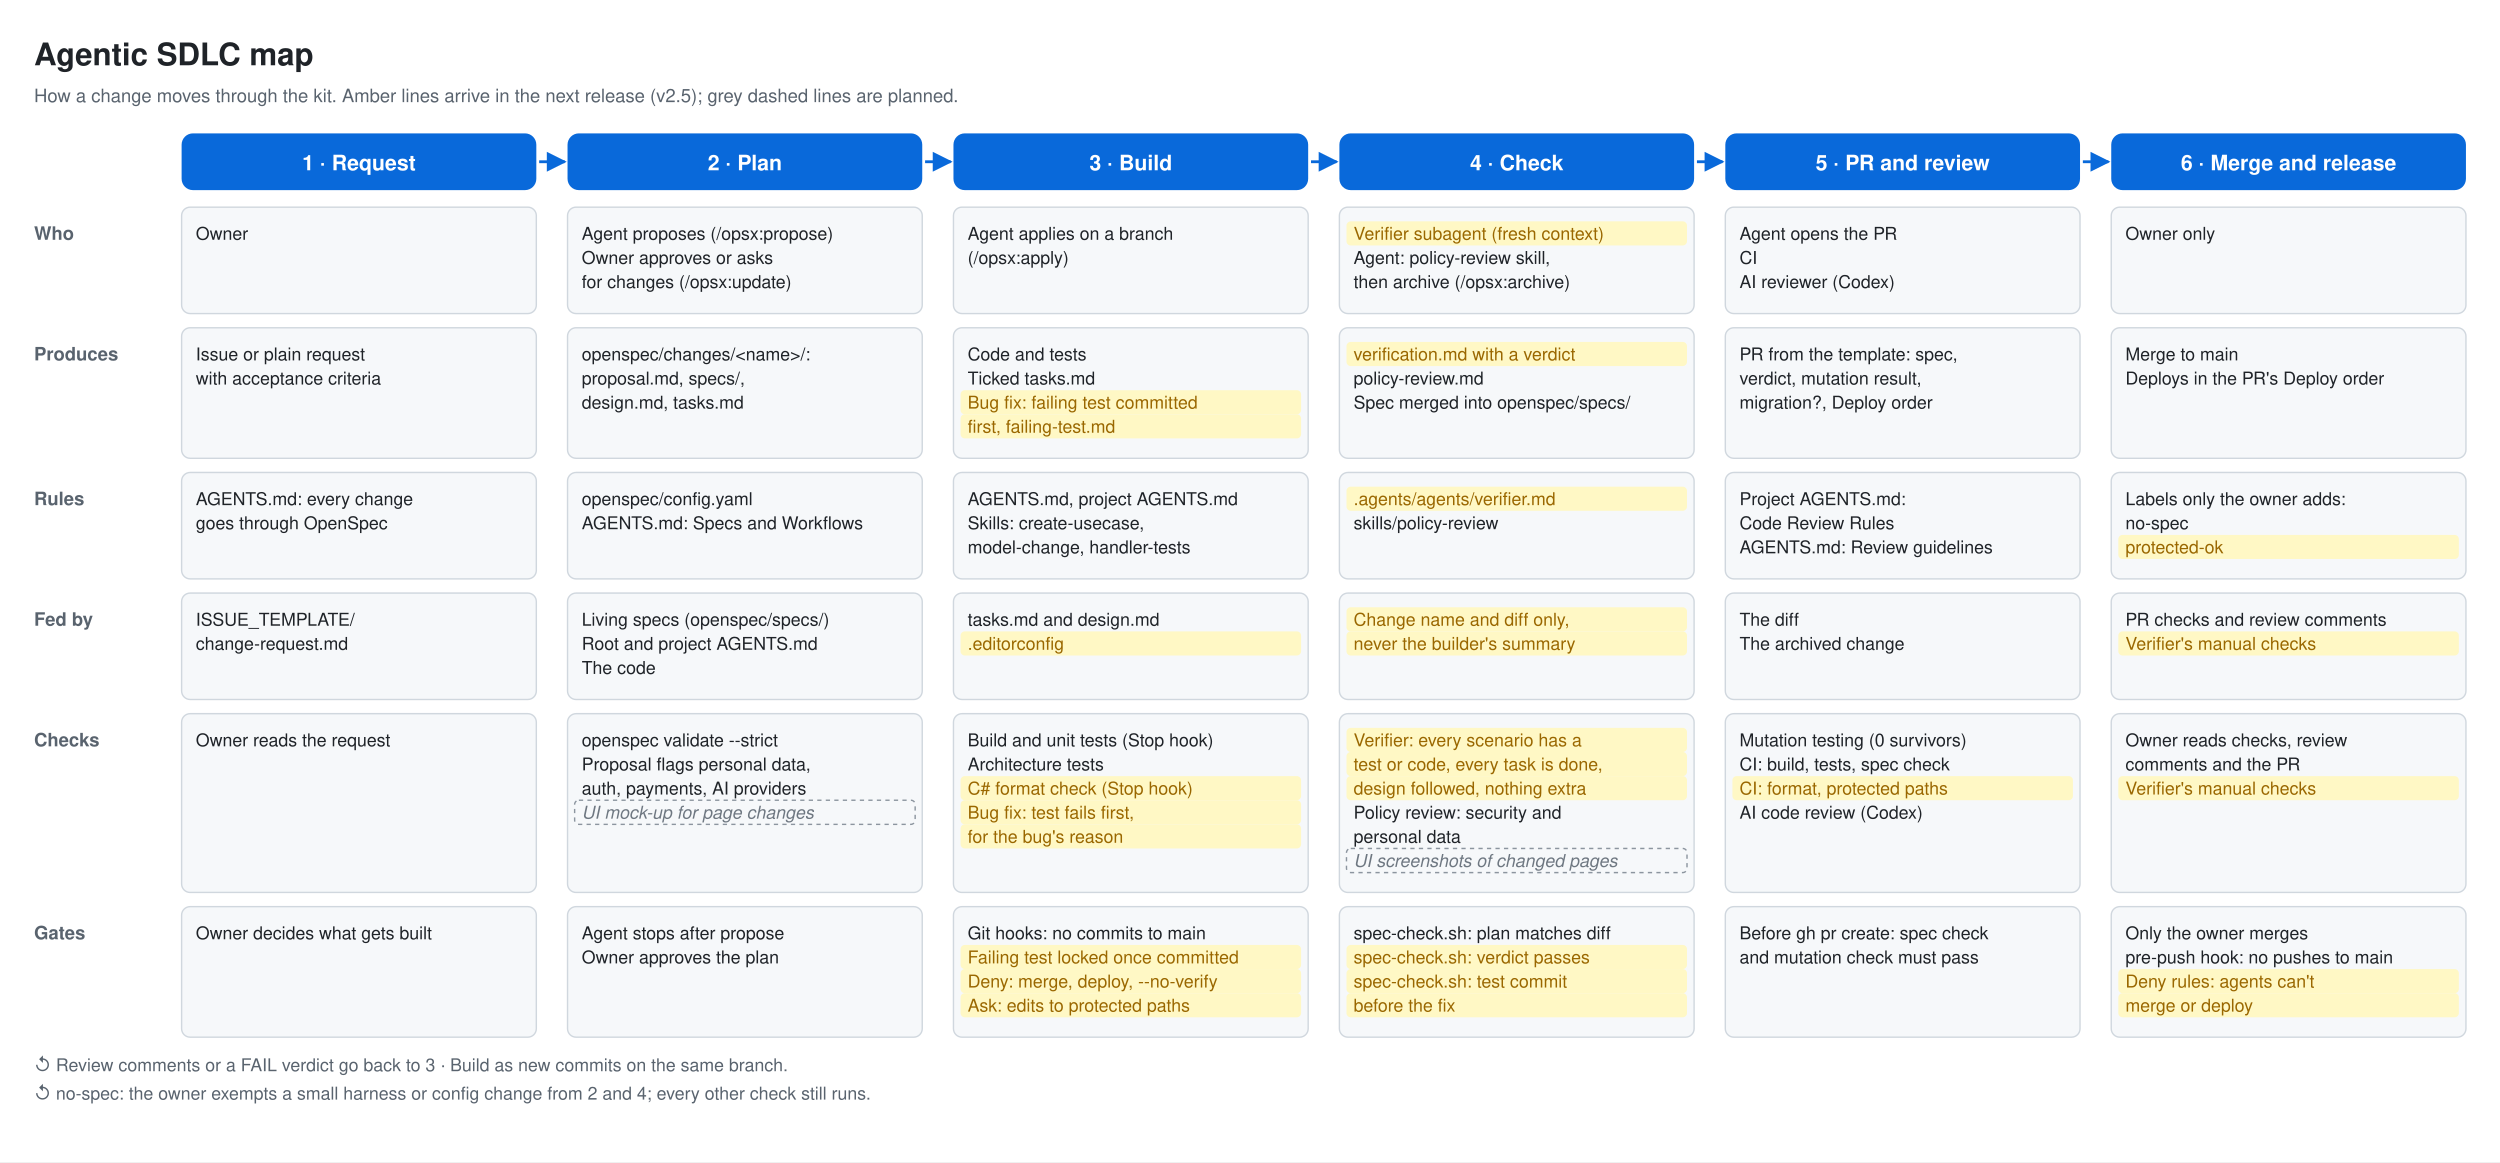
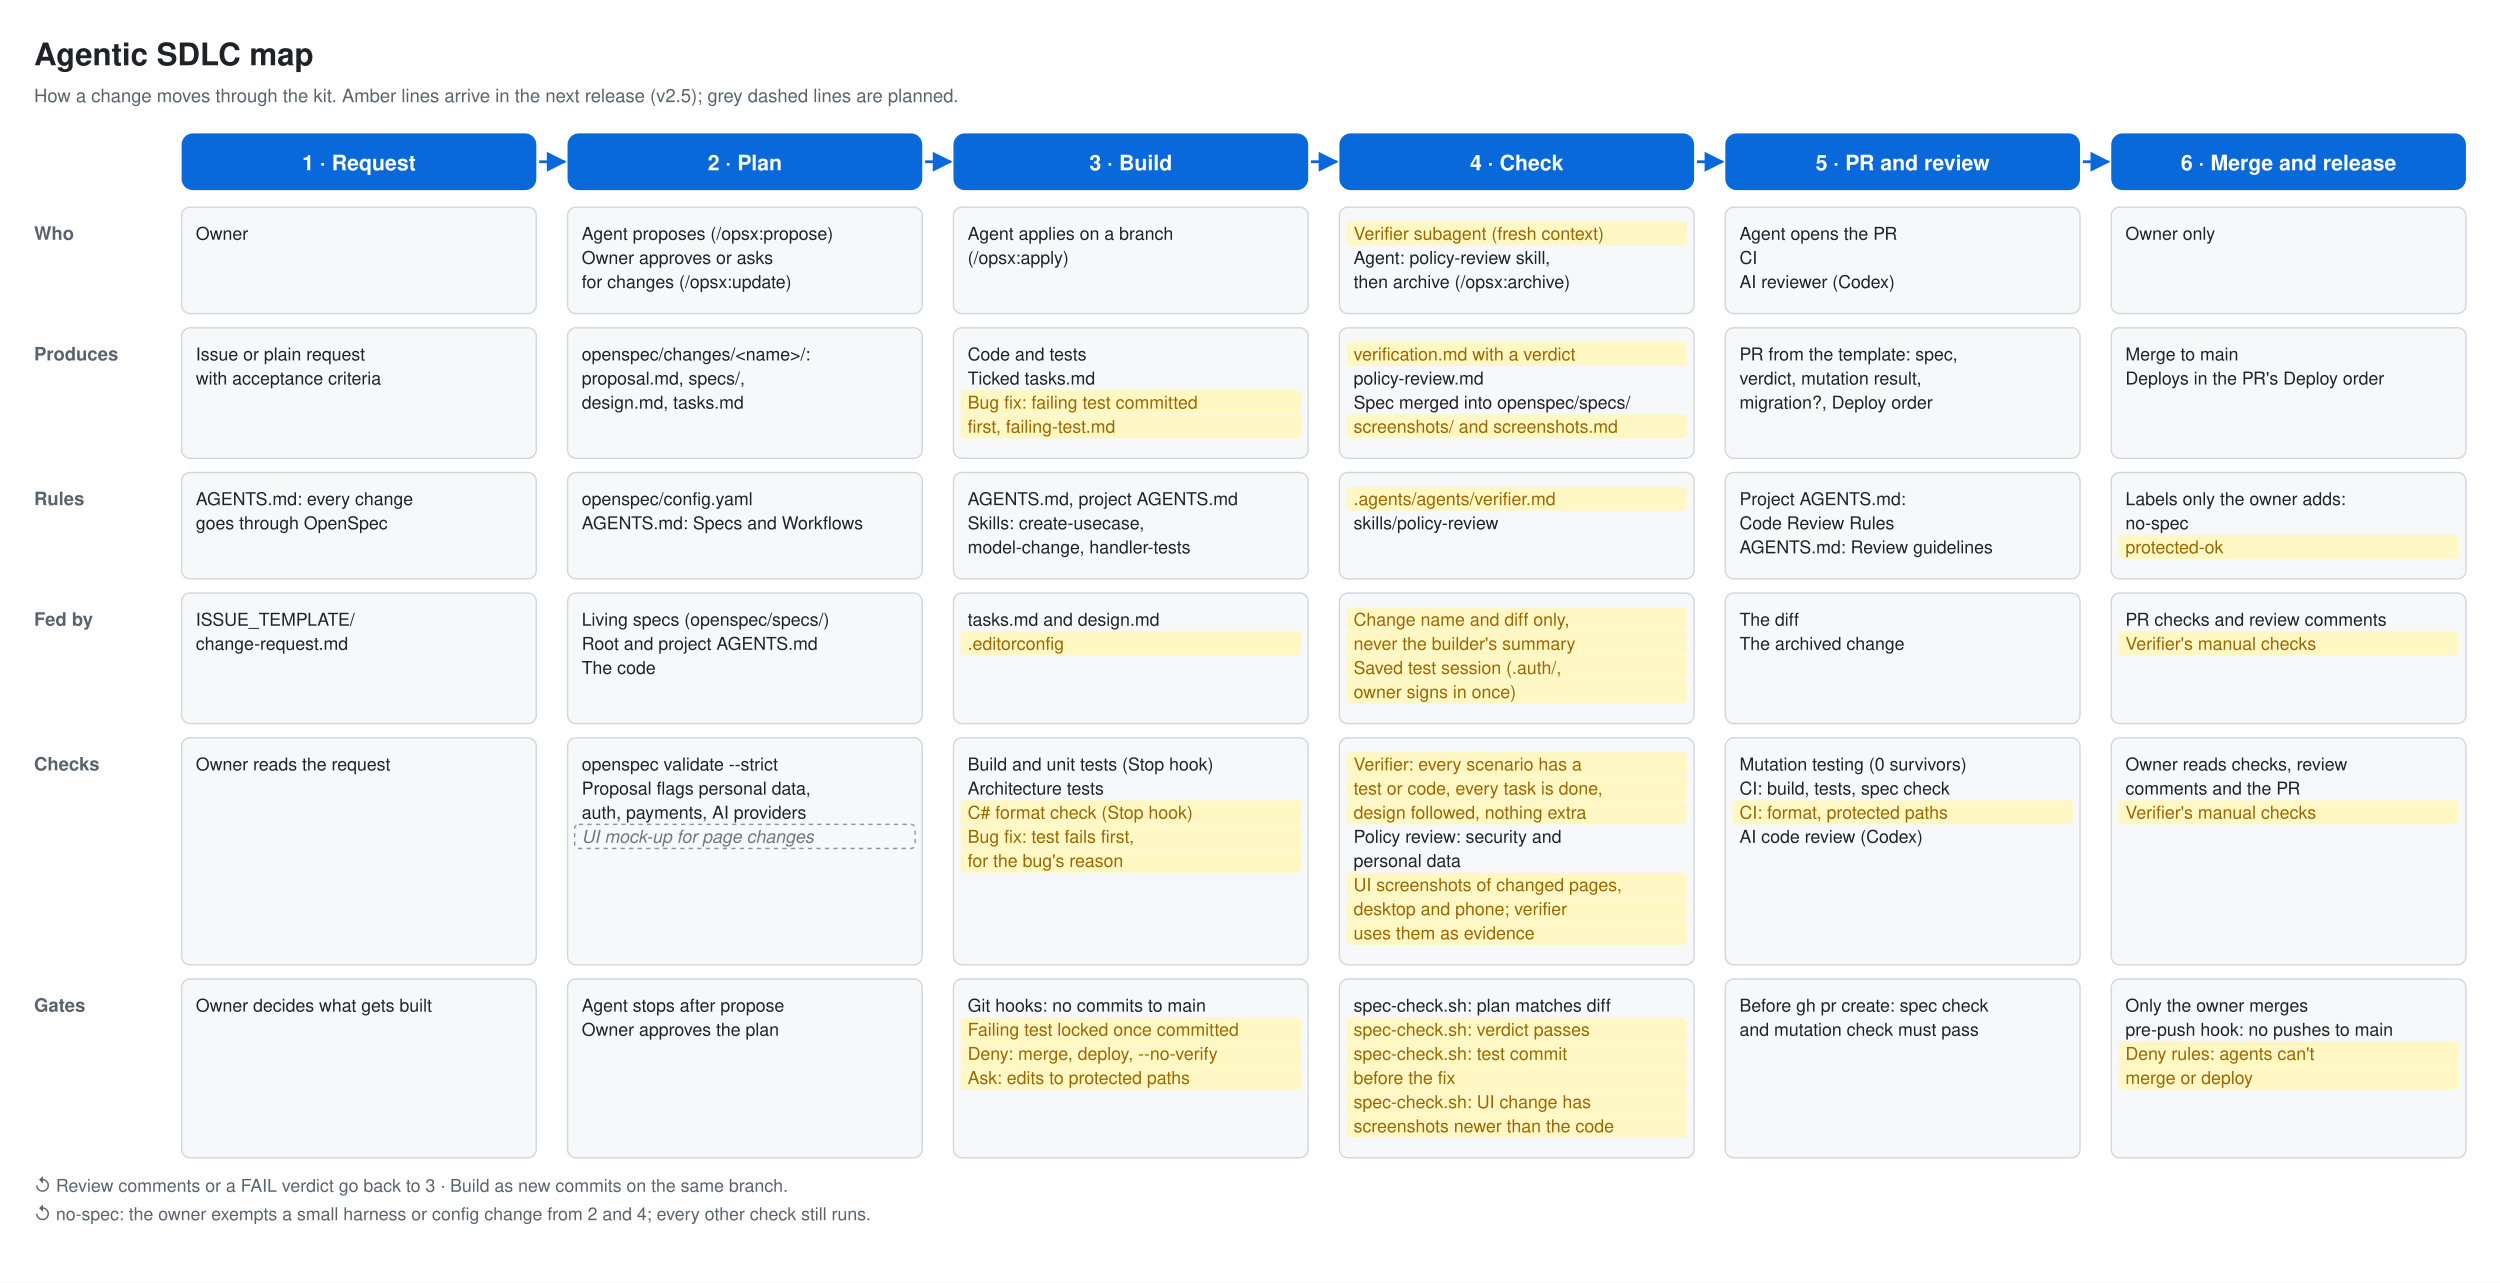
- <svg xmlns="http://www.w3.org/2000/svg" width="1762" height="819" viewBox="0 0 1762 819" font-family="-apple-system, 'Segoe UI', Helvetica, Arial, sans-serif">
+ <svg xmlns="http://www.w3.org/2000/svg" width="1762" height="904" viewBox="0 0 1762 904" font-family="-apple-system, 'Segoe UI', Helvetica, Arial, sans-serif">
  <rect width="100%" height="100%" fill="#ffffff" />
  <defs>
    <marker id="arrow" viewBox="0 0 10 10" refX="9" refY="5" markerWidth="7" markerHeight="7" orient="auto">
      <path d="M0,0 L10,5 L0,10 z" fill="#0969da" />
    </marker>
  </defs>
  <text x="24" y="46" font-size="22" font-weight="600" fill="#1f2328">Agentic SDLC map</text>
  <text x="24" y="72" font-size="13" fill="#59636e">How a change moves through the kit. Amber lines arrive in the next release (v2.5); grey dashed lines are planned.</text>
  <rect x="128" y="94" width="250" height="40" rx="8" fill="#0969da" />
  <text x="253.0" y="120" font-size="15" font-weight="600" fill="#ffffff" text-anchor="middle">1 · Request</text>
  <line x1="380" y1="114.0" x2="398" y2="114.0" stroke="#0969da" stroke-width="2" marker-end="url(#arrow)" />
  <rect x="400" y="94" width="250" height="40" rx="8" fill="#0969da" />
  <text x="525.0" y="120" font-size="15" font-weight="600" fill="#ffffff" text-anchor="middle">2 · Plan</text>
  <line x1="652" y1="114.0" x2="670" y2="114.0" stroke="#0969da" stroke-width="2" marker-end="url(#arrow)" />
  <rect x="672" y="94" width="250" height="40" rx="8" fill="#0969da" />
  <text x="797.0" y="120" font-size="15" font-weight="600" fill="#ffffff" text-anchor="middle">3 · Build</text>
  <line x1="924" y1="114.0" x2="942" y2="114.0" stroke="#0969da" stroke-width="2" marker-end="url(#arrow)" />
  <rect x="944" y="94" width="250" height="40" rx="8" fill="#0969da" />
  <text x="1069.0" y="120" font-size="15" font-weight="600" fill="#ffffff" text-anchor="middle">4 · Check</text>
  <line x1="1196" y1="114.0" x2="1214" y2="114.0" stroke="#0969da" stroke-width="2" marker-end="url(#arrow)" />
  <rect x="1216" y="94" width="250" height="40" rx="8" fill="#0969da" />
  <text x="1341.0" y="120" font-size="15" font-weight="600" fill="#ffffff" text-anchor="middle">5 · PR and review</text>
  <line x1="1468" y1="114.0" x2="1486" y2="114.0" stroke="#0969da" stroke-width="2" marker-end="url(#arrow)" />
  <rect x="1488" y="94" width="250" height="40" rx="8" fill="#0969da" />
  <text x="1613.0" y="120" font-size="15" font-weight="600" fill="#ffffff" text-anchor="middle">6 · Merge and release</text>
  <text x="24" y="169" font-size="13" font-weight="600" fill="#59636e">Who</text>
  <rect x="128" y="146" width="250" height="75" rx="6" fill="#f6f8fa" stroke="#d0d7de" />
  <text x="138" y="169" font-size="12.5" fill="#1f2328">Owner</text>
  <rect x="400" y="146" width="250" height="75" rx="6" fill="#f6f8fa" stroke="#d0d7de" />
  <text x="410" y="169" font-size="12.5" fill="#1f2328">Agent proposes (/opsx:propose)</text>
  <text x="410" y="186" font-size="12.5" fill="#1f2328">Owner approves or asks</text>
  <text x="410" y="203" font-size="12.5" fill="#1f2328">for changes (/opsx:update)</text>
  <rect x="672" y="146" width="250" height="75" rx="6" fill="#f6f8fa" stroke="#d0d7de" />
  <text x="682" y="169" font-size="12.5" fill="#1f2328">Agent applies on a branch</text>
  <text x="682" y="186" font-size="12.5" fill="#1f2328">(/opsx:apply)</text>
  <rect x="944" y="146" width="250" height="75" rx="6" fill="#f6f8fa" stroke="#d0d7de" />
  <rect x="949" y="156" width="240" height="17" rx="3" fill="#fff8c5" />
  <text x="954" y="169" font-size="12.5" fill="#9a6700">Verifier subagent (fresh context)</text>
  <text x="954" y="186" font-size="12.5" fill="#1f2328">Agent: policy-review skill,</text>
  <text x="954" y="203" font-size="12.5" fill="#1f2328">then archive (/opsx:archive)</text>
  <rect x="1216" y="146" width="250" height="75" rx="6" fill="#f6f8fa" stroke="#d0d7de" />
  <text x="1226" y="169" font-size="12.5" fill="#1f2328">Agent opens the PR</text>
  <text x="1226" y="186" font-size="12.5" fill="#1f2328">CI</text>
  <text x="1226" y="203" font-size="12.5" fill="#1f2328">AI reviewer (Codex)</text>
  <rect x="1488" y="146" width="250" height="75" rx="6" fill="#f6f8fa" stroke="#d0d7de" />
  <text x="1498" y="169" font-size="12.5" fill="#1f2328">Owner only</text>
  <text x="24" y="254" font-size="13" font-weight="600" fill="#59636e">Produces</text>
  <rect x="128" y="231" width="250" height="92" rx="6" fill="#f6f8fa" stroke="#d0d7de" />
  <text x="138" y="254" font-size="12.5" fill="#1f2328">Issue or plain request</text>
  <text x="138" y="271" font-size="12.5" fill="#1f2328">with acceptance criteria</text>
  <rect x="400" y="231" width="250" height="92" rx="6" fill="#f6f8fa" stroke="#d0d7de" />
  <text x="410" y="254" font-size="12.5" fill="#1f2328">openspec/changes/&lt;name&gt;/:</text>
  <text x="410" y="271" font-size="12.5" fill="#1f2328">proposal.md, specs/,</text>
  <text x="410" y="288" font-size="12.5" fill="#1f2328">design.md, tasks.md</text>
  <rect x="672" y="231" width="250" height="92" rx="6" fill="#f6f8fa" stroke="#d0d7de" />
  <text x="682" y="254" font-size="12.5" fill="#1f2328">Code and tests</text>
  <text x="682" y="271" font-size="12.5" fill="#1f2328">Ticked tasks.md</text>
  <rect x="677" y="275" width="240" height="17" rx="3" fill="#fff8c5" />
  <text x="682" y="288" font-size="12.5" fill="#9a6700">Bug fix: failing test committed</text>
  <rect x="677" y="292" width="240" height="17" rx="3" fill="#fff8c5" />
  <text x="682" y="305" font-size="12.5" fill="#9a6700">first, failing-test.md</text>
  <rect x="944" y="231" width="250" height="92" rx="6" fill="#f6f8fa" stroke="#d0d7de" />
  <rect x="949" y="241" width="240" height="17" rx="3" fill="#fff8c5" />
  <text x="954" y="254" font-size="12.5" fill="#9a6700">verification.md with a verdict</text>
  <text x="954" y="271" font-size="12.5" fill="#1f2328">policy-review.md</text>
  <text x="954" y="288" font-size="12.5" fill="#1f2328">Spec merged into openspec/specs/</text>
+   <rect x="949" y="292" width="240" height="17" rx="3" fill="#fff8c5" />
+   <text x="954" y="305" font-size="12.5" fill="#9a6700">screenshots/ and screenshots.md</text>
  <rect x="1216" y="231" width="250" height="92" rx="6" fill="#f6f8fa" stroke="#d0d7de" />
  <text x="1226" y="254" font-size="12.5" fill="#1f2328">PR from the template: spec,</text>
  <text x="1226" y="271" font-size="12.5" fill="#1f2328">verdict, mutation result,</text>
  <text x="1226" y="288" font-size="12.5" fill="#1f2328">migration?, Deploy order</text>
  <rect x="1488" y="231" width="250" height="92" rx="6" fill="#f6f8fa" stroke="#d0d7de" />
  <text x="1498" y="254" font-size="12.5" fill="#1f2328">Merge to main</text>
  <text x="1498" y="271" font-size="12.5" fill="#1f2328">Deploys in the PR's Deploy order</text>
  <text x="24" y="356" font-size="13" font-weight="600" fill="#59636e">Rules</text>
  <rect x="128" y="333" width="250" height="75" rx="6" fill="#f6f8fa" stroke="#d0d7de" />
  <text x="138" y="356" font-size="12.5" fill="#1f2328">AGENTS.md: every change</text>
  <text x="138" y="373" font-size="12.5" fill="#1f2328">goes through OpenSpec</text>
  <rect x="400" y="333" width="250" height="75" rx="6" fill="#f6f8fa" stroke="#d0d7de" />
  <text x="410" y="356" font-size="12.5" fill="#1f2328">openspec/config.yaml</text>
  <text x="410" y="373" font-size="12.5" fill="#1f2328">AGENTS.md: Specs and Workflows</text>
  <rect x="672" y="333" width="250" height="75" rx="6" fill="#f6f8fa" stroke="#d0d7de" />
  <text x="682" y="356" font-size="12.5" fill="#1f2328">AGENTS.md, project AGENTS.md</text>
  <text x="682" y="373" font-size="12.5" fill="#1f2328">Skills: create-usecase,</text>
  <text x="682" y="390" font-size="12.5" fill="#1f2328">model-change, handler-tests</text>
  <rect x="944" y="333" width="250" height="75" rx="6" fill="#f6f8fa" stroke="#d0d7de" />
  <rect x="949" y="343" width="240" height="17" rx="3" fill="#fff8c5" />
  <text x="954" y="356" font-size="12.5" fill="#9a6700">.agents/agents/verifier.md</text>
  <text x="954" y="373" font-size="12.5" fill="#1f2328">skills/policy-review</text>
  <rect x="1216" y="333" width="250" height="75" rx="6" fill="#f6f8fa" stroke="#d0d7de" />
  <text x="1226" y="356" font-size="12.5" fill="#1f2328">Project AGENTS.md:</text>
  <text x="1226" y="373" font-size="12.5" fill="#1f2328">Code Review Rules</text>
  <text x="1226" y="390" font-size="12.5" fill="#1f2328">AGENTS.md: Review guidelines</text>
  <rect x="1488" y="333" width="250" height="75" rx="6" fill="#f6f8fa" stroke="#d0d7de" />
  <text x="1498" y="356" font-size="12.5" fill="#1f2328">Labels only the owner adds:</text>
  <text x="1498" y="373" font-size="12.5" fill="#1f2328">no-spec</text>
  <rect x="1493" y="377" width="240" height="17" rx="3" fill="#fff8c5" />
  <text x="1498" y="390" font-size="12.5" fill="#9a6700">protected-ok</text>
  <text x="24" y="441" font-size="13" font-weight="600" fill="#59636e">Fed by</text>
-   <rect x="128" y="418" width="250" height="75" rx="6" fill="#f6f8fa" stroke="#d0d7de" />
+   <rect x="128" y="418" width="250" height="92" rx="6" fill="#f6f8fa" stroke="#d0d7de" />
  <text x="138" y="441" font-size="12.5" fill="#1f2328">ISSUE_TEMPLATE/</text>
  <text x="138" y="458" font-size="12.5" fill="#1f2328">change-request.md</text>
-   <rect x="400" y="418" width="250" height="75" rx="6" fill="#f6f8fa" stroke="#d0d7de" />
+   <rect x="400" y="418" width="250" height="92" rx="6" fill="#f6f8fa" stroke="#d0d7de" />
  <text x="410" y="441" font-size="12.5" fill="#1f2328">Living specs (openspec/specs/)</text>
  <text x="410" y="458" font-size="12.5" fill="#1f2328">Root and project AGENTS.md</text>
  <text x="410" y="475" font-size="12.5" fill="#1f2328">The code</text>
-   <rect x="672" y="418" width="250" height="75" rx="6" fill="#f6f8fa" stroke="#d0d7de" />
+   <rect x="672" y="418" width="250" height="92" rx="6" fill="#f6f8fa" stroke="#d0d7de" />
  <text x="682" y="441" font-size="12.5" fill="#1f2328">tasks.md and design.md</text>
  <rect x="677" y="445" width="240" height="17" rx="3" fill="#fff8c5" />
  <text x="682" y="458" font-size="12.5" fill="#9a6700">.editorconfig</text>
-   <rect x="944" y="418" width="250" height="75" rx="6" fill="#f6f8fa" stroke="#d0d7de" />
+   <rect x="944" y="418" width="250" height="92" rx="6" fill="#f6f8fa" stroke="#d0d7de" />
  <rect x="949" y="428" width="240" height="17" rx="3" fill="#fff8c5" />
  <text x="954" y="441" font-size="12.5" fill="#9a6700">Change name and diff only,</text>
  <rect x="949" y="445" width="240" height="17" rx="3" fill="#fff8c5" />
  <text x="954" y="458" font-size="12.5" fill="#9a6700">never the builder's summary</text>
-   <rect x="1216" y="418" width="250" height="75" rx="6" fill="#f6f8fa" stroke="#d0d7de" />
+   <rect x="949" y="462" width="240" height="17" rx="3" fill="#fff8c5" />
+   <text x="954" y="475" font-size="12.5" fill="#9a6700">Saved test session (.auth/,</text>
+   <rect x="949" y="479" width="240" height="17" rx="3" fill="#fff8c5" />
+   <text x="954" y="492" font-size="12.5" fill="#9a6700">owner signs in once)</text>
+   <rect x="1216" y="418" width="250" height="92" rx="6" fill="#f6f8fa" stroke="#d0d7de" />
  <text x="1226" y="441" font-size="12.5" fill="#1f2328">The diff</text>
  <text x="1226" y="458" font-size="12.5" fill="#1f2328">The archived change</text>
-   <rect x="1488" y="418" width="250" height="75" rx="6" fill="#f6f8fa" stroke="#d0d7de" />
+   <rect x="1488" y="418" width="250" height="92" rx="6" fill="#f6f8fa" stroke="#d0d7de" />
  <text x="1498" y="441" font-size="12.5" fill="#1f2328">PR checks and review comments</text>
  <rect x="1493" y="445" width="240" height="17" rx="3" fill="#fff8c5" />
  <text x="1498" y="458" font-size="12.5" fill="#9a6700">Verifier's manual checks</text>
-   <text x="24" y="526" font-size="13" font-weight="600" fill="#59636e">Checks</text>
-   <rect x="128" y="503" width="250" height="126" rx="6" fill="#f6f8fa" stroke="#d0d7de" />
-   <text x="138" y="526" font-size="12.5" fill="#1f2328">Owner reads the request</text>
-   <rect x="400" y="503" width="250" height="126" rx="6" fill="#f6f8fa" stroke="#d0d7de" />
-   <text x="410" y="526" font-size="12.5" fill="#1f2328">openspec validate --strict</text>
-   <text x="410" y="543" font-size="12.5" fill="#1f2328">Proposal flags personal data,</text>
-   <text x="410" y="560" font-size="12.5" fill="#1f2328">auth, payments, AI providers</text>
-   <rect x="405" y="564" width="240" height="17" rx="3" fill="none" stroke="#8c959f" stroke-dasharray="3 3" />
-   <text x="410" y="577" font-size="12.5" fill="#6e7781" font-style="italic">UI mock-up for page changes</text>
-   <rect x="672" y="503" width="250" height="126" rx="6" fill="#f6f8fa" stroke="#d0d7de" />
-   <text x="682" y="526" font-size="12.5" fill="#1f2328">Build and unit tests (Stop hook)</text>
-   <text x="682" y="543" font-size="12.5" fill="#1f2328">Architecture tests</text>
-   <rect x="677" y="547" width="240" height="17" rx="3" fill="#fff8c5" />
-   <text x="682" y="560" font-size="12.5" fill="#9a6700">C# format check (Stop hook)</text>
+   <text x="24" y="543" font-size="13" font-weight="600" fill="#59636e">Checks</text>
+   <rect x="128" y="520" width="250" height="160" rx="6" fill="#f6f8fa" stroke="#d0d7de" />
+   <text x="138" y="543" font-size="12.5" fill="#1f2328">Owner reads the request</text>
+   <rect x="400" y="520" width="250" height="160" rx="6" fill="#f6f8fa" stroke="#d0d7de" />
+   <text x="410" y="543" font-size="12.5" fill="#1f2328">openspec validate --strict</text>
+   <text x="410" y="560" font-size="12.5" fill="#1f2328">Proposal flags personal data,</text>
+   <text x="410" y="577" font-size="12.5" fill="#1f2328">auth, payments, AI providers</text>
+   <rect x="405" y="581" width="240" height="17" rx="3" fill="none" stroke="#8c959f" stroke-dasharray="3 3" />
+   <text x="410" y="594" font-size="12.5" fill="#6e7781" font-style="italic">UI mock-up for page changes</text>
+   <rect x="672" y="520" width="250" height="160" rx="6" fill="#f6f8fa" stroke="#d0d7de" />
+   <text x="682" y="543" font-size="12.5" fill="#1f2328">Build and unit tests (Stop hook)</text>
+   <text x="682" y="560" font-size="12.5" fill="#1f2328">Architecture tests</text>
  <rect x="677" y="564" width="240" height="17" rx="3" fill="#fff8c5" />
-   <text x="682" y="577" font-size="12.5" fill="#9a6700">Bug fix: test fails first,</text>
+   <text x="682" y="577" font-size="12.5" fill="#9a6700">C# format check (Stop hook)</text>
  <rect x="677" y="581" width="240" height="17" rx="3" fill="#fff8c5" />
-   <text x="682" y="594" font-size="12.5" fill="#9a6700">for the bug's reason</text>
-   <rect x="944" y="503" width="250" height="126" rx="6" fill="#f6f8fa" stroke="#d0d7de" />
-   <rect x="949" y="513" width="240" height="17" rx="3" fill="#fff8c5" />
-   <text x="954" y="526" font-size="12.5" fill="#9a6700">Verifier: every scenario has a</text>
+   <text x="682" y="594" font-size="12.5" fill="#9a6700">Bug fix: test fails first,</text>
+   <rect x="677" y="598" width="240" height="17" rx="3" fill="#fff8c5" />
+   <text x="682" y="611" font-size="12.5" fill="#9a6700">for the bug's reason</text>
+   <rect x="944" y="520" width="250" height="160" rx="6" fill="#f6f8fa" stroke="#d0d7de" />
  <rect x="949" y="530" width="240" height="17" rx="3" fill="#fff8c5" />
-   <text x="954" y="543" font-size="12.5" fill="#9a6700">test or code, every task is done,</text>
+   <text x="954" y="543" font-size="12.5" fill="#9a6700">Verifier: every scenario has a</text>
  <rect x="949" y="547" width="240" height="17" rx="3" fill="#fff8c5" />
-   <text x="954" y="560" font-size="12.5" fill="#9a6700">design followed, nothing extra</text>
-   <text x="954" y="577" font-size="12.5" fill="#1f2328">Policy review: security and</text>
-   <text x="954" y="594" font-size="12.5" fill="#1f2328">personal data</text>
-   <rect x="949" y="598" width="240" height="17" rx="3" fill="none" stroke="#8c959f" stroke-dasharray="3 3" />
-   <text x="954" y="611" font-size="12.5" fill="#6e7781" font-style="italic">UI screenshots of changed pages</text>
-   <rect x="1216" y="503" width="250" height="126" rx="6" fill="#f6f8fa" stroke="#d0d7de" />
-   <text x="1226" y="526" font-size="12.5" fill="#1f2328">Mutation testing (0 survivors)</text>
-   <text x="1226" y="543" font-size="12.5" fill="#1f2328">CI: build, tests, spec check</text>
-   <rect x="1221" y="547" width="240" height="17" rx="3" fill="#fff8c5" />
-   <text x="1226" y="560" font-size="12.5" fill="#9a6700">CI: format, protected paths</text>
-   <text x="1226" y="577" font-size="12.5" fill="#1f2328">AI code review (Codex)</text>
-   <rect x="1488" y="503" width="250" height="126" rx="6" fill="#f6f8fa" stroke="#d0d7de" />
-   <text x="1498" y="526" font-size="12.5" fill="#1f2328">Owner reads checks, review</text>
-   <text x="1498" y="543" font-size="12.5" fill="#1f2328">comments and the PR</text>
-   <rect x="1493" y="547" width="240" height="17" rx="3" fill="#fff8c5" />
-   <text x="1498" y="560" font-size="12.5" fill="#9a6700">Verifier's manual checks</text>
-   <text x="24" y="662" font-size="13" font-weight="600" fill="#59636e">Gates</text>
-   <rect x="128" y="639" width="250" height="92" rx="6" fill="#f6f8fa" stroke="#d0d7de" />
-   <text x="138" y="662" font-size="12.5" fill="#1f2328">Owner decides what gets built</text>
-   <rect x="400" y="639" width="250" height="92" rx="6" fill="#f6f8fa" stroke="#d0d7de" />
-   <text x="410" y="662" font-size="12.5" fill="#1f2328">Agent stops after propose</text>
-   <text x="410" y="679" font-size="12.5" fill="#1f2328">Owner approves the plan</text>
-   <rect x="672" y="639" width="250" height="92" rx="6" fill="#f6f8fa" stroke="#d0d7de" />
-   <text x="682" y="662" font-size="12.5" fill="#1f2328">Git hooks: no commits to main</text>
-   <rect x="677" y="666" width="240" height="17" rx="3" fill="#fff8c5" />
-   <text x="682" y="679" font-size="12.5" fill="#9a6700">Failing test locked once committed</text>
-   <rect x="677" y="683" width="240" height="17" rx="3" fill="#fff8c5" />
-   <text x="682" y="696" font-size="12.5" fill="#9a6700">Deny: merge, deploy, --no-verify</text>
-   <rect x="677" y="700" width="240" height="17" rx="3" fill="#fff8c5" />
-   <text x="682" y="713" font-size="12.5" fill="#9a6700">Ask: edits to protected paths</text>
-   <rect x="944" y="639" width="250" height="92" rx="6" fill="#f6f8fa" stroke="#d0d7de" />
-   <text x="954" y="662" font-size="12.5" fill="#1f2328">spec-check.sh: plan matches diff</text>
-   <rect x="949" y="666" width="240" height="17" rx="3" fill="#fff8c5" />
-   <text x="954" y="679" font-size="12.5" fill="#9a6700">spec-check.sh: verdict passes</text>
-   <rect x="949" y="683" width="240" height="17" rx="3" fill="#fff8c5" />
-   <text x="954" y="696" font-size="12.5" fill="#9a6700">spec-check.sh: test commit</text>
-   <rect x="949" y="700" width="240" height="17" rx="3" fill="#fff8c5" />
-   <text x="954" y="713" font-size="12.5" fill="#9a6700">before the fix</text>
-   <rect x="1216" y="639" width="250" height="92" rx="6" fill="#f6f8fa" stroke="#d0d7de" />
-   <text x="1226" y="662" font-size="12.5" fill="#1f2328">Before gh pr create: spec check</text>
-   <text x="1226" y="679" font-size="12.5" fill="#1f2328">and mutation check must pass</text>
-   <rect x="1488" y="639" width="250" height="92" rx="6" fill="#f6f8fa" stroke="#d0d7de" />
-   <text x="1498" y="662" font-size="12.5" fill="#1f2328">Only the owner merges</text>
-   <text x="1498" y="679" font-size="12.5" fill="#1f2328">pre-push hook: no pushes to main</text>
-   <rect x="1493" y="683" width="240" height="17" rx="3" fill="#fff8c5" />
-   <text x="1498" y="696" font-size="12.5" fill="#9a6700">Deny rules: agents can't</text>
-   <rect x="1493" y="700" width="240" height="17" rx="3" fill="#fff8c5" />
-   <text x="1498" y="713" font-size="12.5" fill="#9a6700">merge or deploy</text>
-   <text x="24" y="755" font-size="12.5" fill="#59636e">↺ Review comments or a FAIL verdict go back to 3 · Build as new commits on the same branch.</text>
-   <text x="24" y="775" font-size="12.5" fill="#59636e">↺ no-spec: the owner exempts a small harness or config change from 2 and 4; every other check still runs.</text>
+   <text x="954" y="560" font-size="12.5" fill="#9a6700">test or code, every task is done,</text>
+   <rect x="949" y="564" width="240" height="17" rx="3" fill="#fff8c5" />
+   <text x="954" y="577" font-size="12.5" fill="#9a6700">design followed, nothing extra</text>
+   <text x="954" y="594" font-size="12.5" fill="#1f2328">Policy review: security and</text>
+   <text x="954" y="611" font-size="12.5" fill="#1f2328">personal data</text>
+   <rect x="949" y="615" width="240" height="17" rx="3" fill="#fff8c5" />
+   <text x="954" y="628" font-size="12.5" fill="#9a6700">UI screenshots of changed pages,</text>
+   <rect x="949" y="632" width="240" height="17" rx="3" fill="#fff8c5" />
+   <text x="954" y="645" font-size="12.5" fill="#9a6700">desktop and phone; verifier</text>
+   <rect x="949" y="649" width="240" height="17" rx="3" fill="#fff8c5" />
+   <text x="954" y="662" font-size="12.5" fill="#9a6700">uses them as evidence</text>
+   <rect x="1216" y="520" width="250" height="160" rx="6" fill="#f6f8fa" stroke="#d0d7de" />
+   <text x="1226" y="543" font-size="12.5" fill="#1f2328">Mutation testing (0 survivors)</text>
+   <text x="1226" y="560" font-size="12.5" fill="#1f2328">CI: build, tests, spec check</text>
+   <rect x="1221" y="564" width="240" height="17" rx="3" fill="#fff8c5" />
+   <text x="1226" y="577" font-size="12.5" fill="#9a6700">CI: format, protected paths</text>
+   <text x="1226" y="594" font-size="12.5" fill="#1f2328">AI code review (Codex)</text>
+   <rect x="1488" y="520" width="250" height="160" rx="6" fill="#f6f8fa" stroke="#d0d7de" />
+   <text x="1498" y="543" font-size="12.5" fill="#1f2328">Owner reads checks, review</text>
+   <text x="1498" y="560" font-size="12.5" fill="#1f2328">comments and the PR</text>
+   <rect x="1493" y="564" width="240" height="17" rx="3" fill="#fff8c5" />
+   <text x="1498" y="577" font-size="12.5" fill="#9a6700">Verifier's manual checks</text>
+   <text x="24" y="713" font-size="13" font-weight="600" fill="#59636e">Gates</text>
+   <rect x="128" y="690" width="250" height="126" rx="6" fill="#f6f8fa" stroke="#d0d7de" />
+   <text x="138" y="713" font-size="12.5" fill="#1f2328">Owner decides what gets built</text>
+   <rect x="400" y="690" width="250" height="126" rx="6" fill="#f6f8fa" stroke="#d0d7de" />
+   <text x="410" y="713" font-size="12.5" fill="#1f2328">Agent stops after propose</text>
+   <text x="410" y="730" font-size="12.5" fill="#1f2328">Owner approves the plan</text>
+   <rect x="672" y="690" width="250" height="126" rx="6" fill="#f6f8fa" stroke="#d0d7de" />
+   <text x="682" y="713" font-size="12.5" fill="#1f2328">Git hooks: no commits to main</text>
+   <rect x="677" y="717" width="240" height="17" rx="3" fill="#fff8c5" />
+   <text x="682" y="730" font-size="12.5" fill="#9a6700">Failing test locked once committed</text>
+   <rect x="677" y="734" width="240" height="17" rx="3" fill="#fff8c5" />
+   <text x="682" y="747" font-size="12.5" fill="#9a6700">Deny: merge, deploy, --no-verify</text>
+   <rect x="677" y="751" width="240" height="17" rx="3" fill="#fff8c5" />
+   <text x="682" y="764" font-size="12.5" fill="#9a6700">Ask: edits to protected paths</text>
+   <rect x="944" y="690" width="250" height="126" rx="6" fill="#f6f8fa" stroke="#d0d7de" />
+   <text x="954" y="713" font-size="12.5" fill="#1f2328">spec-check.sh: plan matches diff</text>
+   <rect x="949" y="717" width="240" height="17" rx="3" fill="#fff8c5" />
+   <text x="954" y="730" font-size="12.5" fill="#9a6700">spec-check.sh: verdict passes</text>
+   <rect x="949" y="734" width="240" height="17" rx="3" fill="#fff8c5" />
+   <text x="954" y="747" font-size="12.5" fill="#9a6700">spec-check.sh: test commit</text>
+   <rect x="949" y="751" width="240" height="17" rx="3" fill="#fff8c5" />
+   <text x="954" y="764" font-size="12.5" fill="#9a6700">before the fix</text>
+   <rect x="949" y="768" width="240" height="17" rx="3" fill="#fff8c5" />
+   <text x="954" y="781" font-size="12.5" fill="#9a6700">spec-check.sh: UI change has</text>
+   <rect x="949" y="785" width="240" height="17" rx="3" fill="#fff8c5" />
+   <text x="954" y="798" font-size="12.5" fill="#9a6700">screenshots newer than the code</text>
+   <rect x="1216" y="690" width="250" height="126" rx="6" fill="#f6f8fa" stroke="#d0d7de" />
+   <text x="1226" y="713" font-size="12.5" fill="#1f2328">Before gh pr create: spec check</text>
+   <text x="1226" y="730" font-size="12.5" fill="#1f2328">and mutation check must pass</text>
+   <rect x="1488" y="690" width="250" height="126" rx="6" fill="#f6f8fa" stroke="#d0d7de" />
+   <text x="1498" y="713" font-size="12.5" fill="#1f2328">Only the owner merges</text>
+   <text x="1498" y="730" font-size="12.5" fill="#1f2328">pre-push hook: no pushes to main</text>
+   <rect x="1493" y="734" width="240" height="17" rx="3" fill="#fff8c5" />
+   <text x="1498" y="747" font-size="12.5" fill="#9a6700">Deny rules: agents can't</text>
+   <rect x="1493" y="751" width="240" height="17" rx="3" fill="#fff8c5" />
+   <text x="1498" y="764" font-size="12.5" fill="#9a6700">merge or deploy</text>
+   <text x="24" y="840" font-size="12.5" fill="#59636e">↺ Review comments or a FAIL verdict go back to 3 · Build as new commits on the same branch.</text>
+   <text x="24" y="860" font-size="12.5" fill="#59636e">↺ no-spec: the owner exempts a small harness or config change from 2 and 4; every other check still runs.</text>
</svg>
